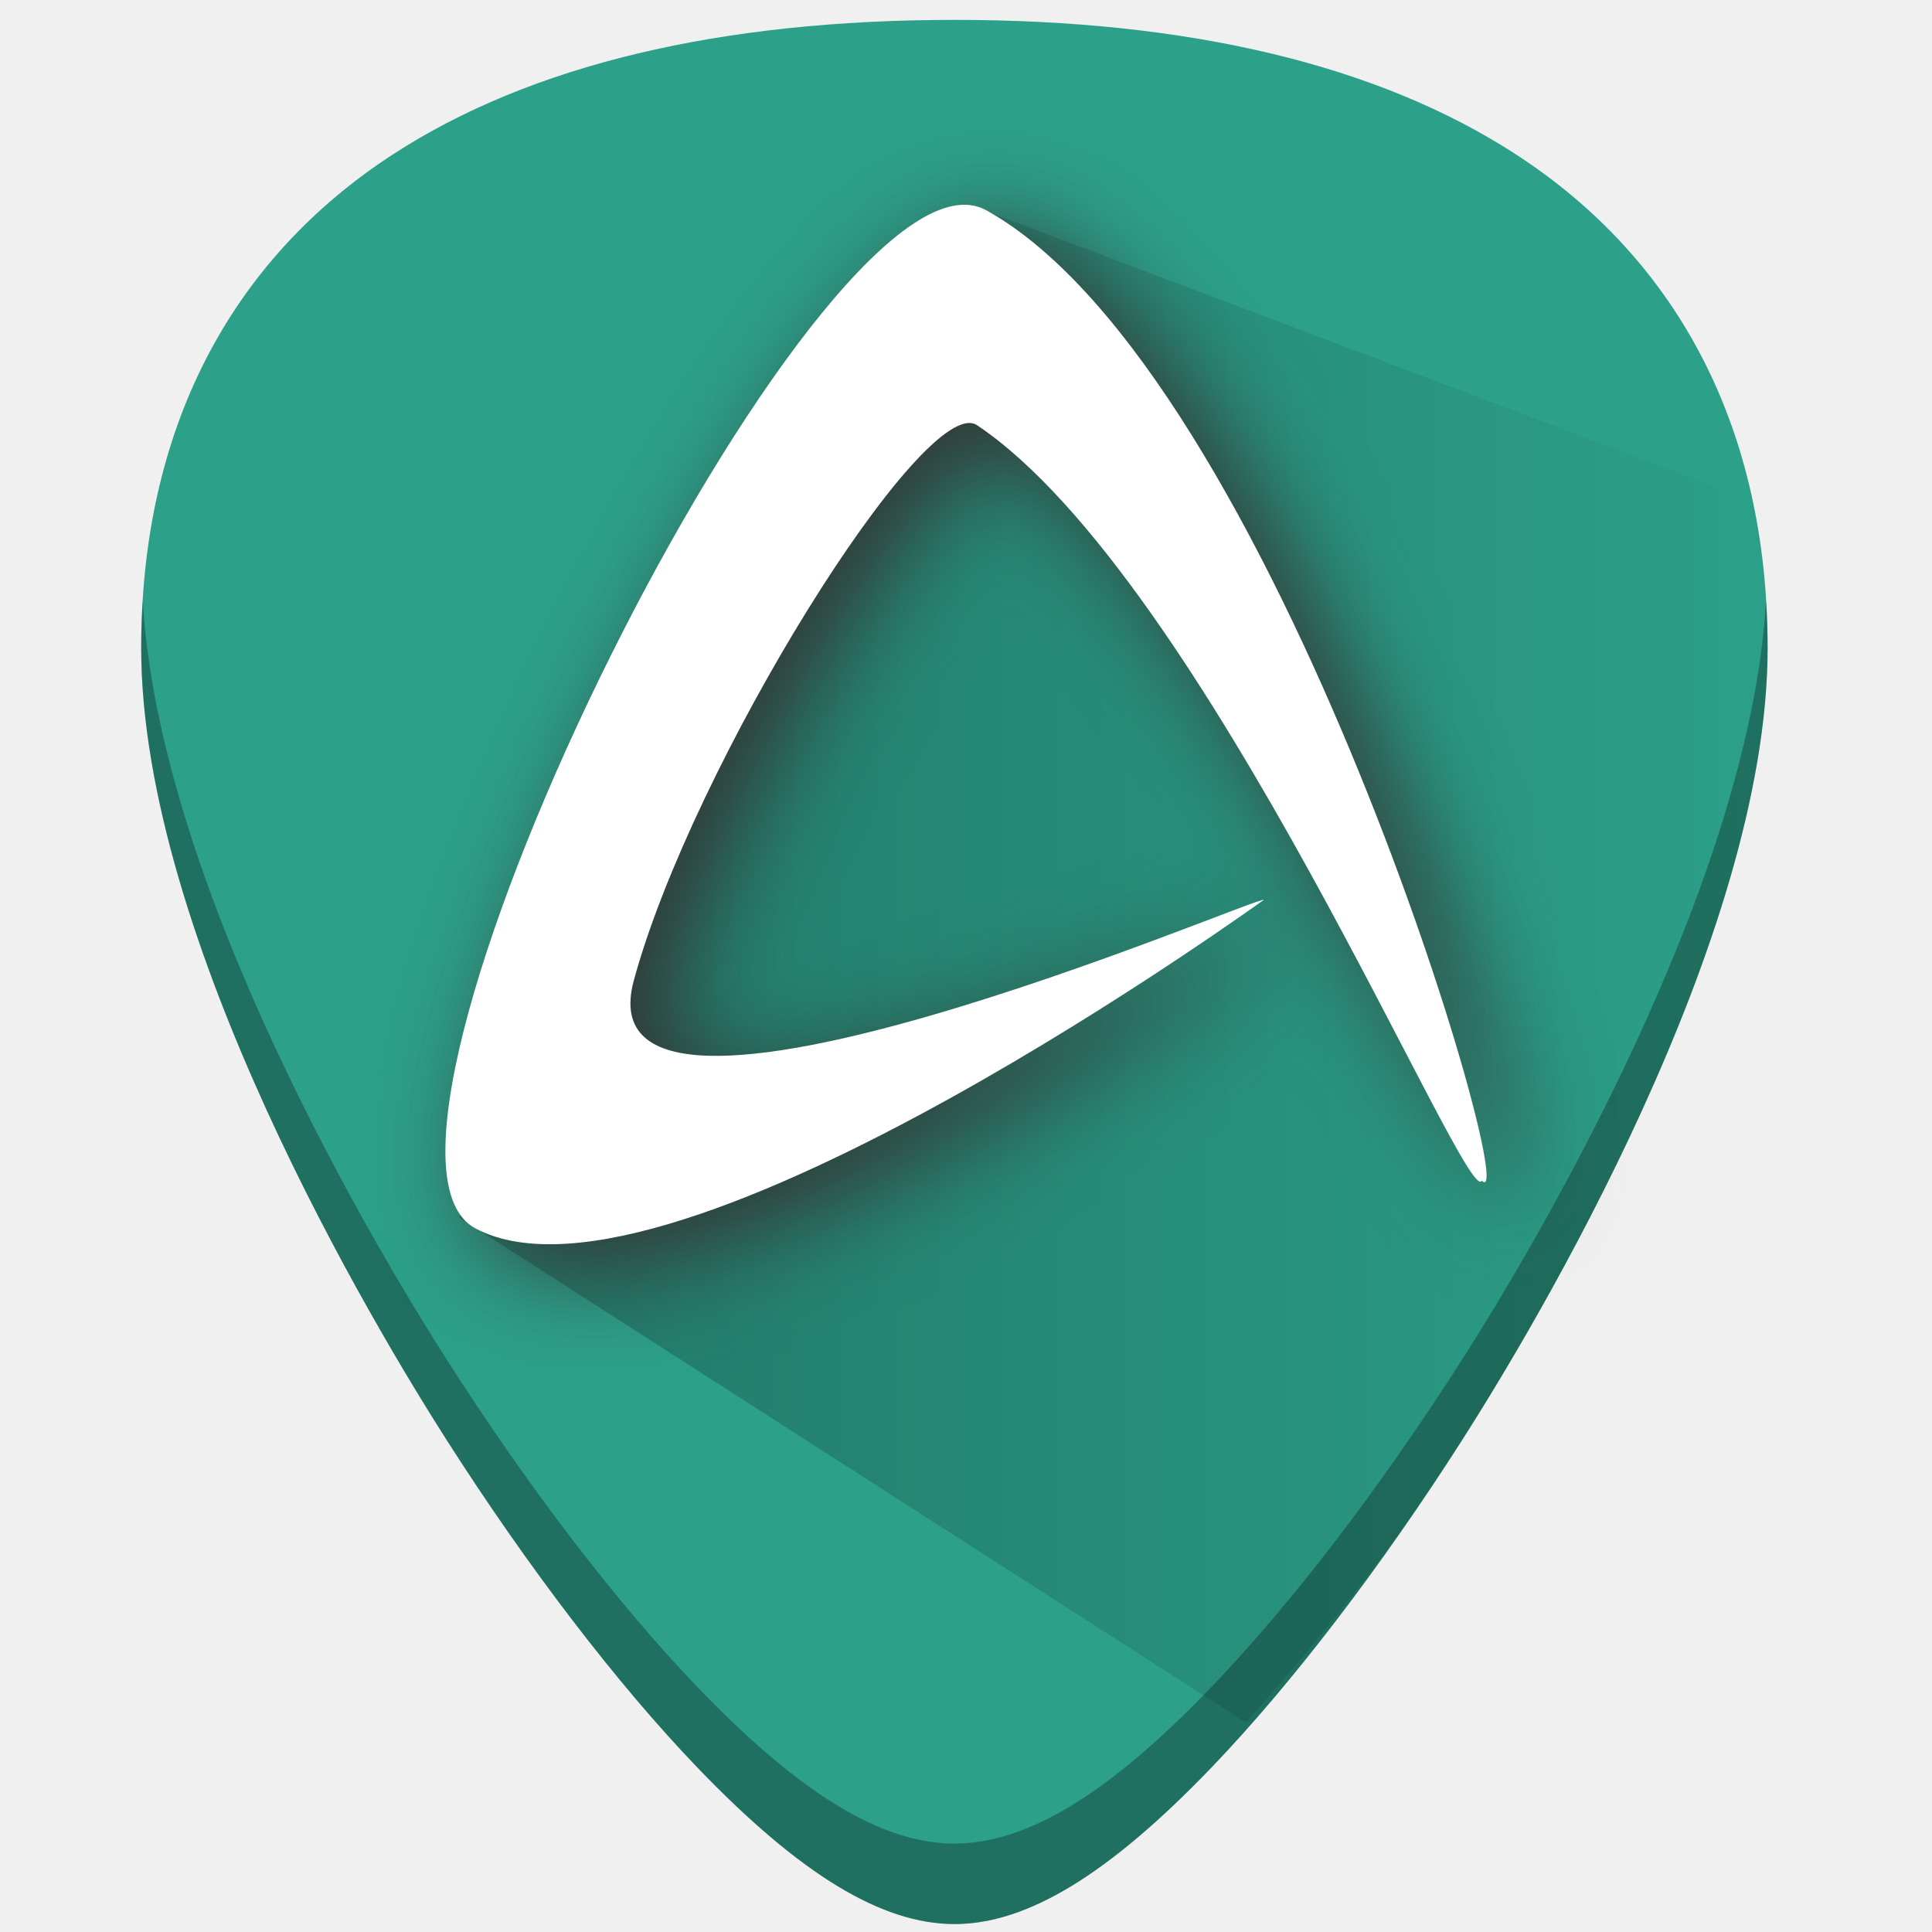
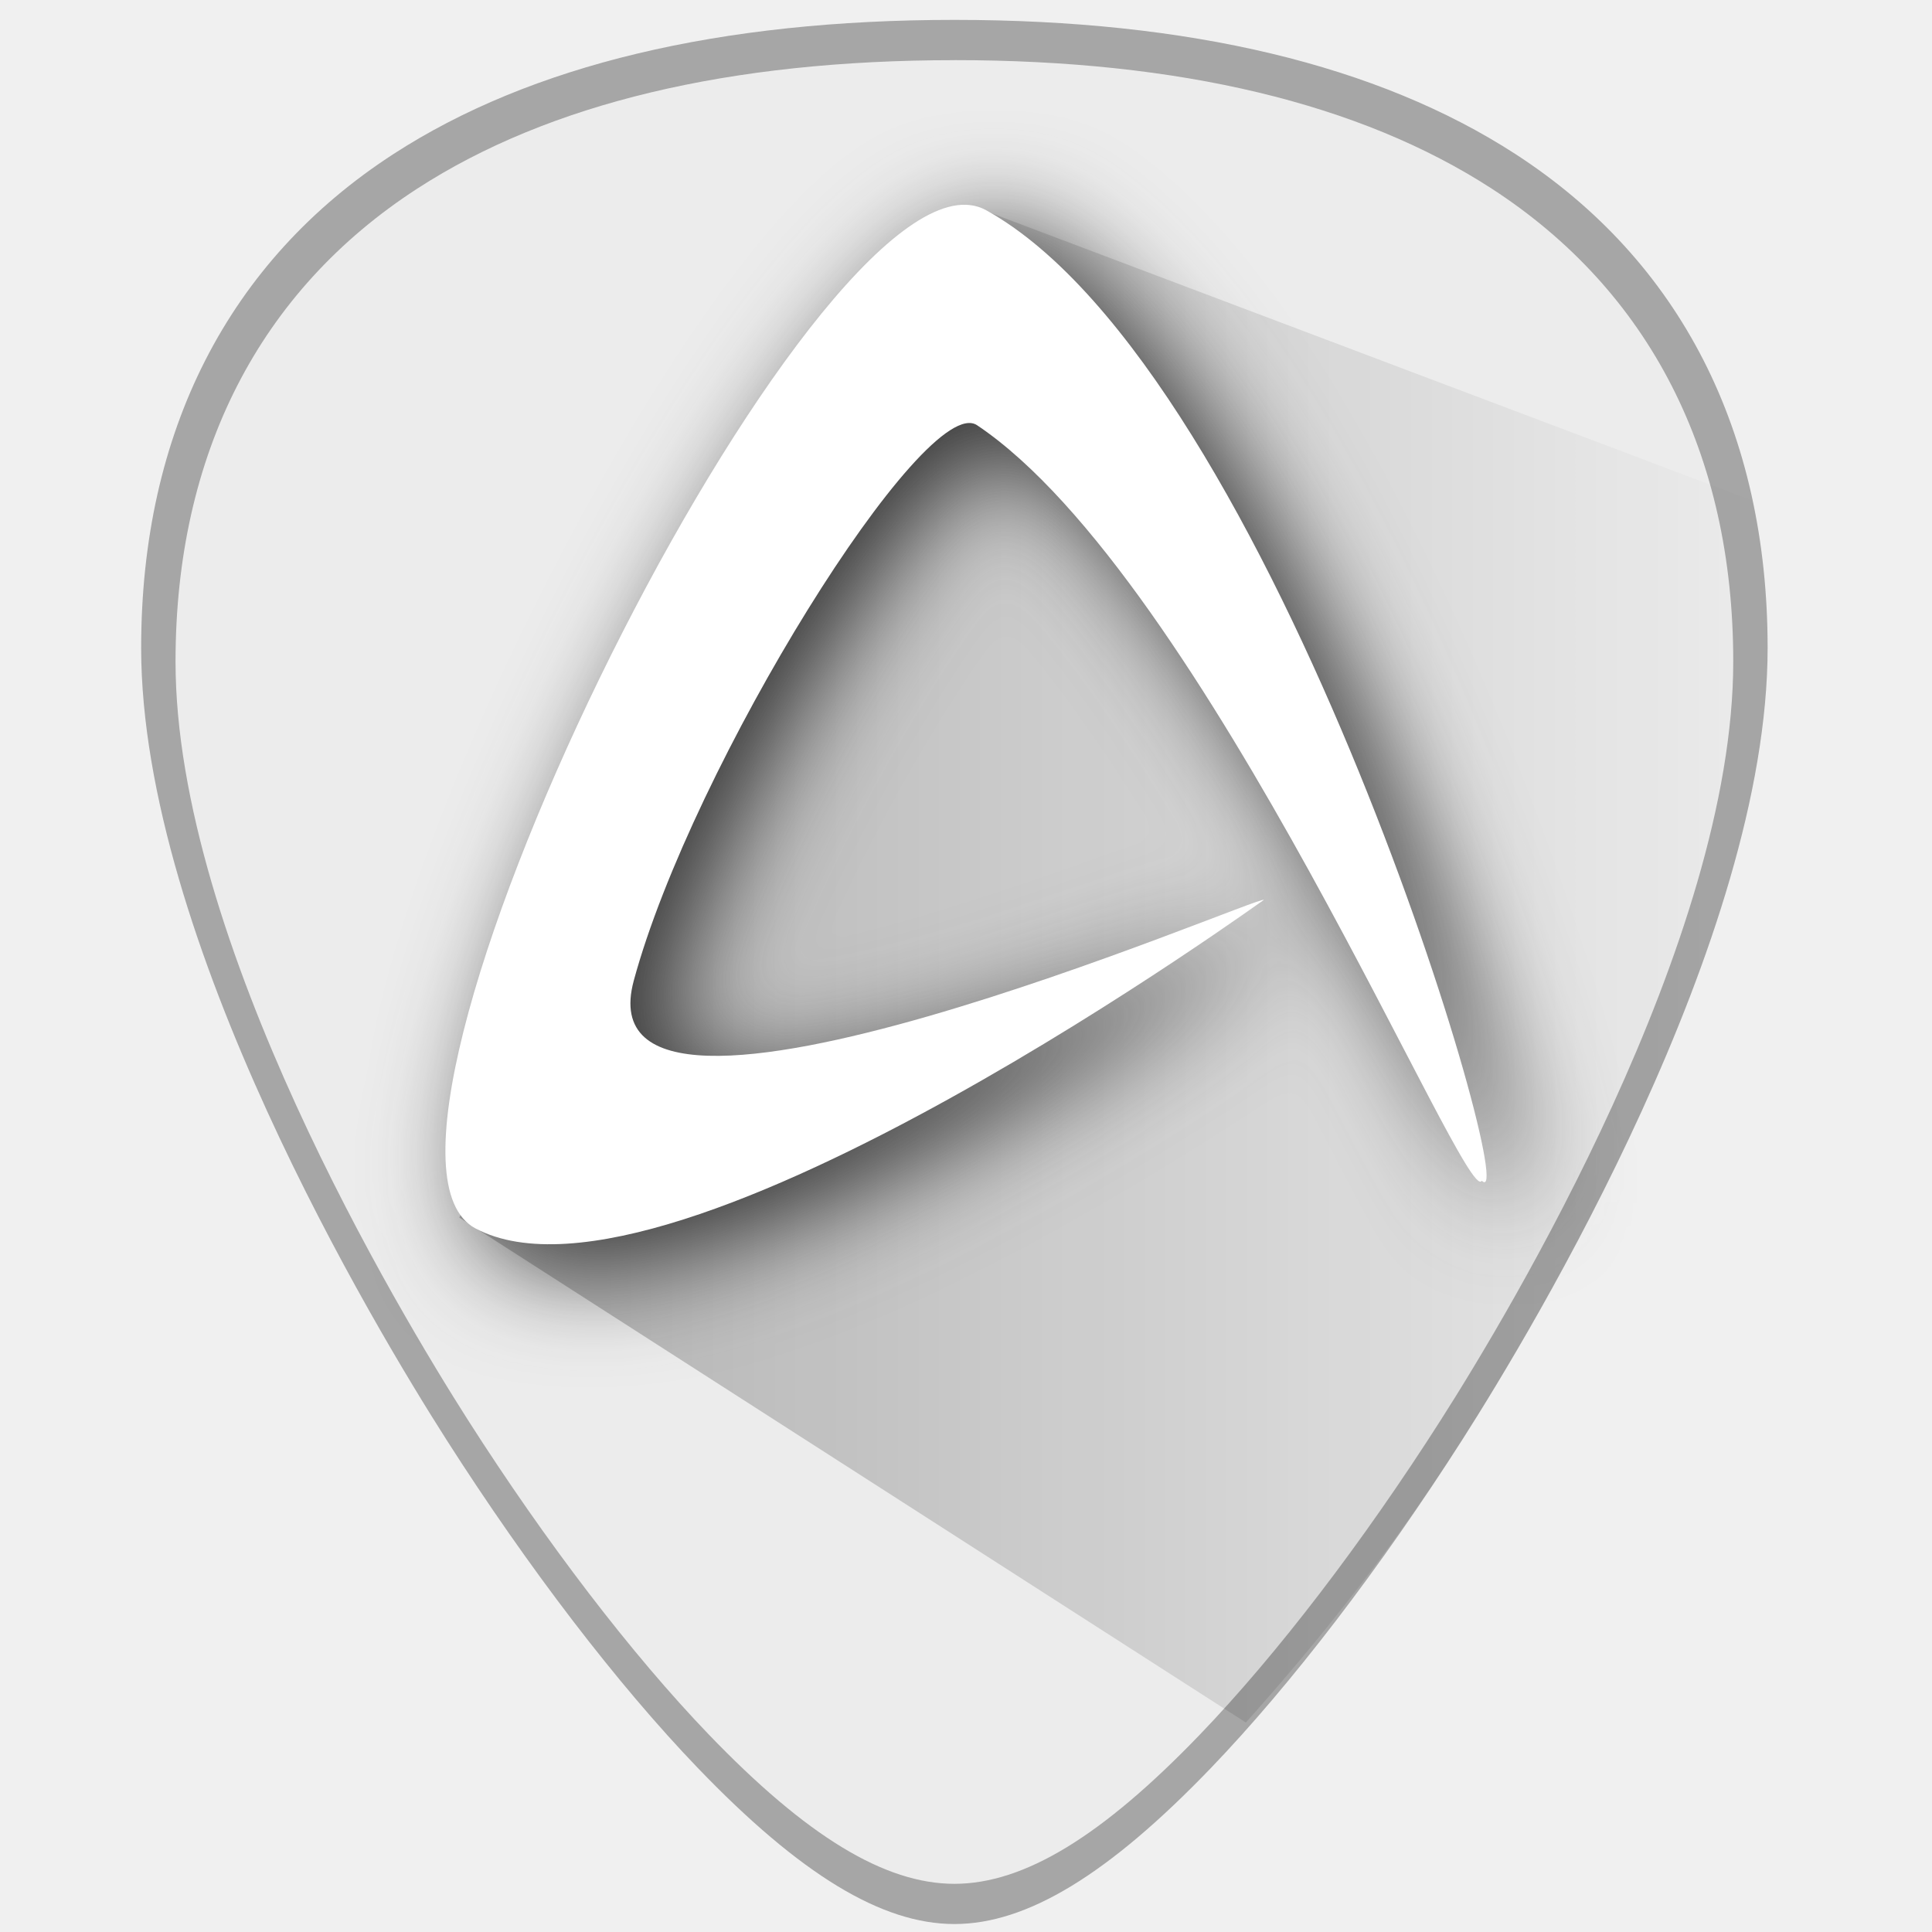
<svg xmlns="http://www.w3.org/2000/svg" xmlns:xlink="http://www.w3.org/1999/xlink" version="1.1" id="Capa_1" x="0px" y="0px" viewBox="0 0 48 48" xml:space="preserve" width="48" height="48">
  <defs id="defs39">
    <linearGradient id="linearGradient942">
      <stop style="stop-color:#000000;stop-opacity:1;" offset="0" id="stop938" />
      <stop style="stop-color:#000000;stop-opacity:0;" offset="1" id="stop940" />
    </linearGradient>
    <linearGradient xlink:href="#linearGradient942" id="linearGradient944" x1="11.412" y1="23.945" x2="43.916" y2="23.945" gradientUnits="userSpaceOnUse" />
    <filter style="color-interpolation-filters:sRGB" id="filter1065" x="-0.12" width="1.24" y="-0.12" height="1.24">
      <feGaussianBlur stdDeviation="1.292" id="feGaussianBlur1067" />
    </filter>
  </defs>
  <g id="g6" transform="translate(0,-464)">
</g>
  <g id="g8" transform="translate(0,-464)">
</g>
  <g id="g10" transform="translate(0,-464)">
</g>
  <g id="g12" transform="translate(0,-464)">
</g>
  <g id="g14" transform="translate(0,-464)">
</g>
  <g id="g16" transform="translate(0,-464)">
</g>
  <g id="g18" transform="translate(0,-464)">
</g>
  <g id="g20" transform="translate(0,-464)">
</g>
  <g id="g22" transform="translate(0,-464)">
</g>
  <g id="g24" transform="translate(0,-464)">
</g>
  <g id="g26" transform="translate(0,-464)">
</g>
  <g id="g28" transform="translate(0,-464)">
</g>
  <g id="g30" transform="translate(0,-464)">
</g>
  <g id="g32" transform="translate(0,-464)">
</g>
  <g id="g34" transform="translate(0,-464)">
</g>
-   <path style="fill:#2ca089;stroke-width:0.092;fill-opacity:1" d="m 23.713,0.494 c -5.833,0 -10.522,1.12 -13.936,3.332 C 5.676,6.484 3.508,10.728 3.508,16.098 c 0,7.227 5.806,16.885 7.586,19.674 2.032,3.183 4.25,6.08 6.246,8.156 2.542,2.644 4.568,3.875 6.373,3.875 1.805,0 3.829,-1.231 6.371,-3.875 1.996,-2.076 4.214,-4.973 6.246,-8.156 C 38.11,32.983 43.916,23.324 43.916,16.098 43.916,10.728 41.75,6.484 37.648,3.826 34.235,1.615 29.546,0.494 23.713,0.494 Z" id="path24-3-6" />
-   <path style="opacity:0.3;fill:#000000;stroke-width:0.092" d="m 3.547,14.922 c -0.024,0.386 -0.039,0.777 -0.039,1.176 0,7.227 5.806,16.885 7.586,19.674 2.032,3.183 4.25,6.08 6.246,8.156 2.542,2.644 4.568,3.875 6.373,3.875 1.805,0 3.829,-1.231 6.371,-3.875 1.996,-2.076 4.214,-4.973 6.246,-8.156 1.78,-2.788 7.586,-12.447 7.586,-19.674 7e-6,-0.399 -0.015,-0.79 -0.039,-1.176 -0.404,7.119 -5.834,16.165 -7.547,18.85 -2.032,3.183 -4.25,6.08 -6.246,8.156 -2.542,2.644 -4.566,3.875 -6.371,3.875 -1.805,0 -3.831,-1.231 -6.373,-3.875 -1.996,-2.076 -4.214,-4.973 -6.246,-8.156 C 9.38,31.087 3.951,22.041 3.547,14.922 Z" id="path60" />
-   <path style="fill:url(#linearGradient944);stroke:none;stroke-width:1px;stroke-linecap:butt;stroke-linejoin:miter;stroke-opacity:1;fill-opacity:1;opacity:0.25" d="m 30.953,42.795 c 1.765,-1.975 3.628,-4.283 5.377,-7.023 0.89,-1.394 2.787,-4.505 4.461,-8.172 0.837,-1.833 1.617,-3.806 2.189,-5.771 0.572,-1.965 0.936,-3.924 0.936,-5.73 2.2e-5,-1.292 -0.139,-2.509 -0.387,-3.664 L 24.1,5.096 18.838,13.312 11.412,30.25 Z" id="path918" />
-   <path style="fill:#333333;stroke-width:0.086;filter:url(#filter1065)" d="m 24.915,5.639 c 0.141,0.017 0.274,0.058 0.399,0.127 7.21,3.992 13.38,25.165 12.315,24.112 -0.377,0.729 -6.873,-14.971 -12.538,-18.77 -1.283,-0.86 -7.088,8.472 -8.53,13.798 -1.417,5.234 15.694,-2.202 15.653,-2.003 C 32.622,22.591 17.51,33.654 12.628,31.064 8.826,29.047 20.55,5.123 24.915,5.639 Z" id="path2-6" />
-   <path style="fill:#ffffff;stroke-width:0.086" d="m 24.1,5.095 c 0.141,0.017 0.274,0.058 0.399,0.127 C 31.709,9.214 37.878,30.387 36.814,29.334 36.437,30.064 29.941,14.363 24.276,10.565 22.993,9.705 17.188,19.036 15.746,24.363 14.329,29.597 31.44,22.161 31.399,22.36 31.807,22.047 16.695,33.11 11.813,30.52 8.011,28.503 19.735,4.579 24.1,5.095 Z" id="path2" />
+   <g id="g867">
+     <path id="path24-3-6" d="m 23.713,0.494 c -5.833,0 -10.522,1.12 -13.936,3.332 C 5.676,6.484 3.508,10.728 3.508,16.098 c 0,7.227 5.806,16.885 7.586,19.674 2.032,3.183 4.25,6.08 6.246,8.156 2.542,2.644 4.568,3.875 6.373,3.875 1.805,0 3.829,-1.231 6.371,-3.875 1.996,-2.076 4.214,-4.973 6.246,-8.156 C 38.11,32.983 43.916,23.324 43.916,16.098 43.916,10.728 41.75,6.484 37.648,3.826 34.235,1.615 29.546,0.494 23.713,0.494 Z" style="fill:#ececec;fill-opacity:1;stroke-width:0.092" />
+     <path id="path918" d="m 30.953,42.795 c 1.765,-1.975 3.628,-4.283 5.377,-7.023 0.89,-1.394 2.787,-4.505 4.461,-8.172 0.837,-1.833 1.617,-3.806 2.189,-5.771 0.572,-1.965 0.936,-3.924 0.936,-5.73 2.2e-5,-1.292 -0.139,-2.509 -0.387,-3.664 L 24.1,5.096 18.838,13.312 11.412,30.25 Z" style="fill:url(#linearGradient944);stroke:none;stroke-width:1px;stroke-linecap:butt;stroke-linejoin:miter;stroke-opacity:1;fill-opacity:1;opacity:0.25" />
+     <path id="path2-6" d="m 24.915,5.639 c 0.141,0.017 0.274,0.058 0.399,0.127 7.21,3.992 13.38,25.165 12.315,24.112 -0.377,0.729 -6.873,-14.971 -12.538,-18.77 -1.283,-0.86 -7.088,8.472 -8.53,13.798 -1.417,5.234 15.694,-2.202 15.653,-2.003 C 32.622,22.591 17.51,33.654 12.628,31.064 8.826,29.047 20.55,5.123 24.915,5.639 Z" style="fill:#333333;stroke-width:0.086;filter:url(#filter1065)" />
+     <path id="path2" d="m 24.1,5.095 c 0.141,0.017 0.274,0.058 0.399,0.127 C 31.709,9.214 37.878,30.387 36.814,29.334 36.437,30.064 29.941,14.363 24.276,10.565 22.993,9.705 17.188,19.036 15.746,24.363 14.329,29.597 31.44,22.161 31.399,22.36 31.807,22.047 16.695,33.11 11.813,30.52 8.011,28.503 19.735,4.579 24.1,5.095 Z" style="fill:#ffffff;stroke-width:0.086" />
+     <path id="path24-3-6-3" d="m 23.713,0.494 c -5.833,0 -10.522,1.12 -13.936,3.332 -4.101,2.657 -6.27,6.902 -6.27,12.271 0,7.227 5.806,16.885 7.586,19.674 2.032,3.183 4.25,6.08 6.246,8.156 2.542,2.644 4.568,3.875 6.373,3.875 1.805,0 3.829,-1.231 6.371,-3.875 1.996,-2.076 4.214,-4.973 6.246,-8.156 C 38.11,32.983 43.916,23.324 43.916,16.098 43.916,10.728 41.75,6.484 37.648,3.826 34.235,1.615 29.546,0.494 23.713,0.494 Z m 0,1 c 5.587,0 10.077,1.073 13.346,3.191 C 40.987,7.231 43.063,11.295 43.062,16.438 c 0,6.921 -5.561,16.171 -7.266,18.842 -1.946,3.049 -4.071,5.824 -5.982,7.812 -2.435,2.533 -4.373,3.711 -6.102,3.711 -1.729,0 -3.669,-1.178 -6.104,-3.711 -1.912,-1.989 -4.037,-4.764 -5.982,-7.812 C 9.923,32.609 4.361,23.359 4.361,16.438 c 0,-5.143 2.078,-9.207 6.006,-11.752 3.269,-2.118 7.759,-3.191 13.346,-3.191 z" style="opacity:0.3;fill:#000000;fill-opacity:1;stroke-width:0.092" />
+   </g>
</svg>
